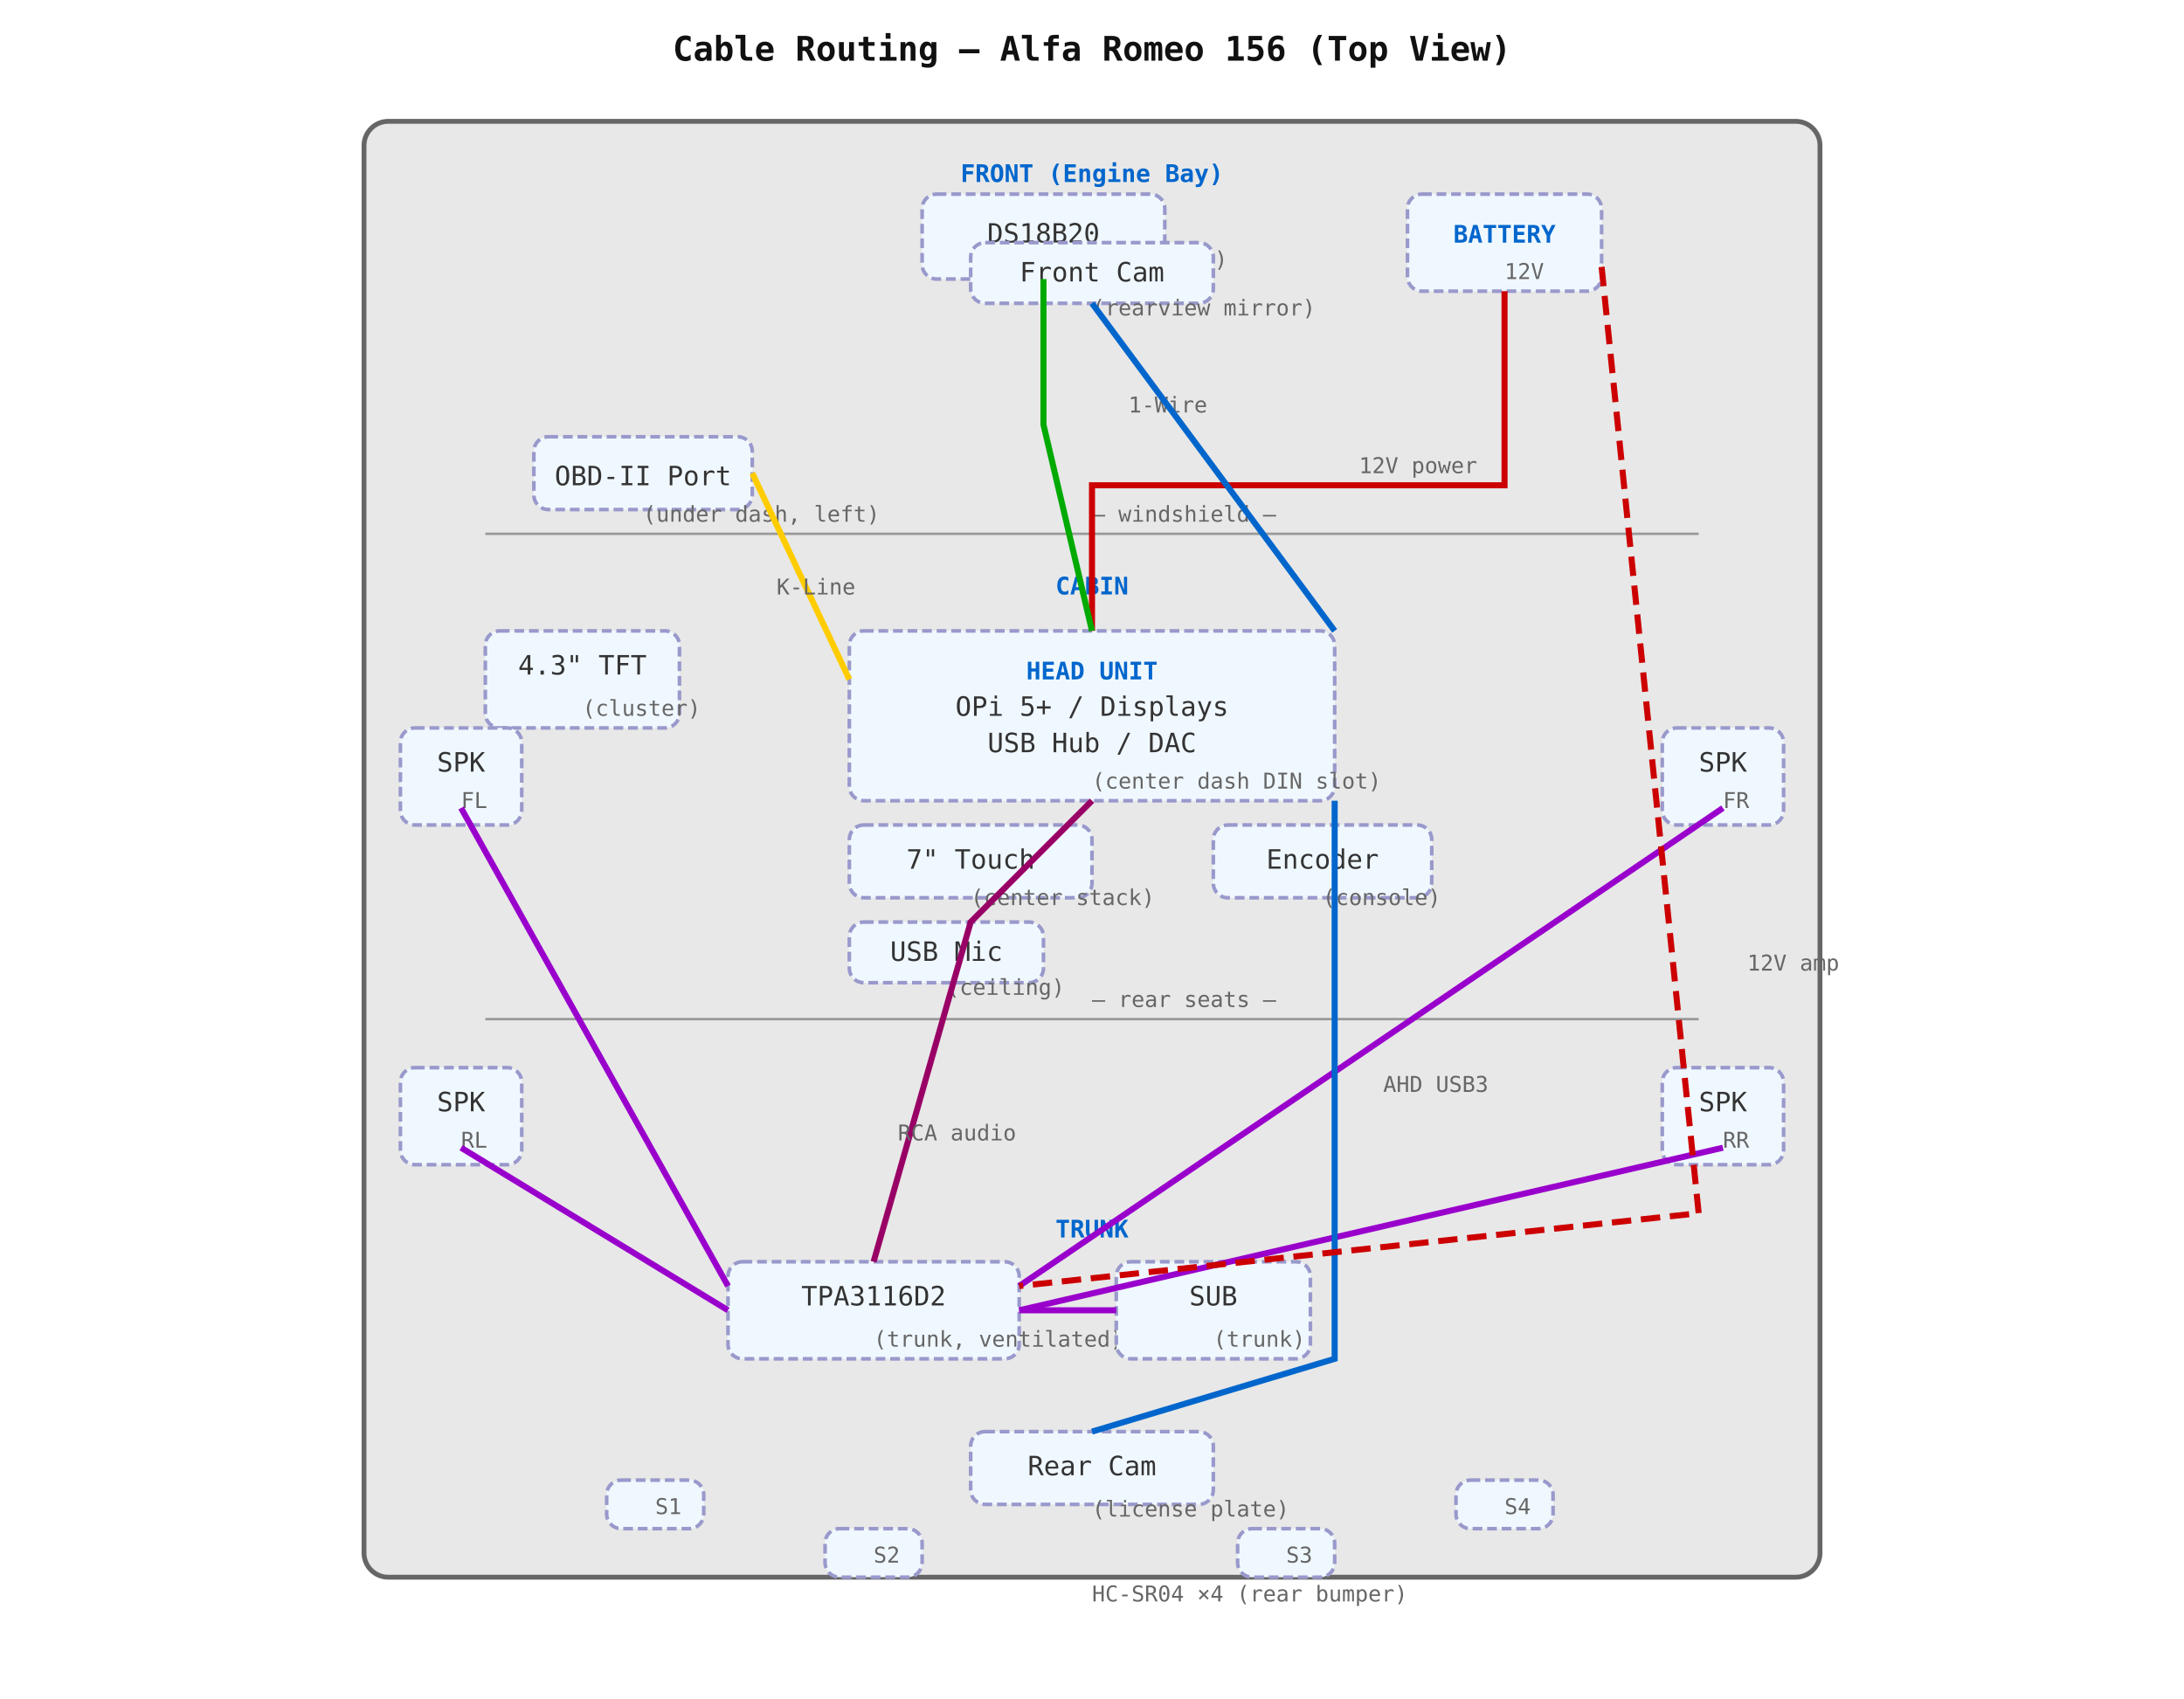
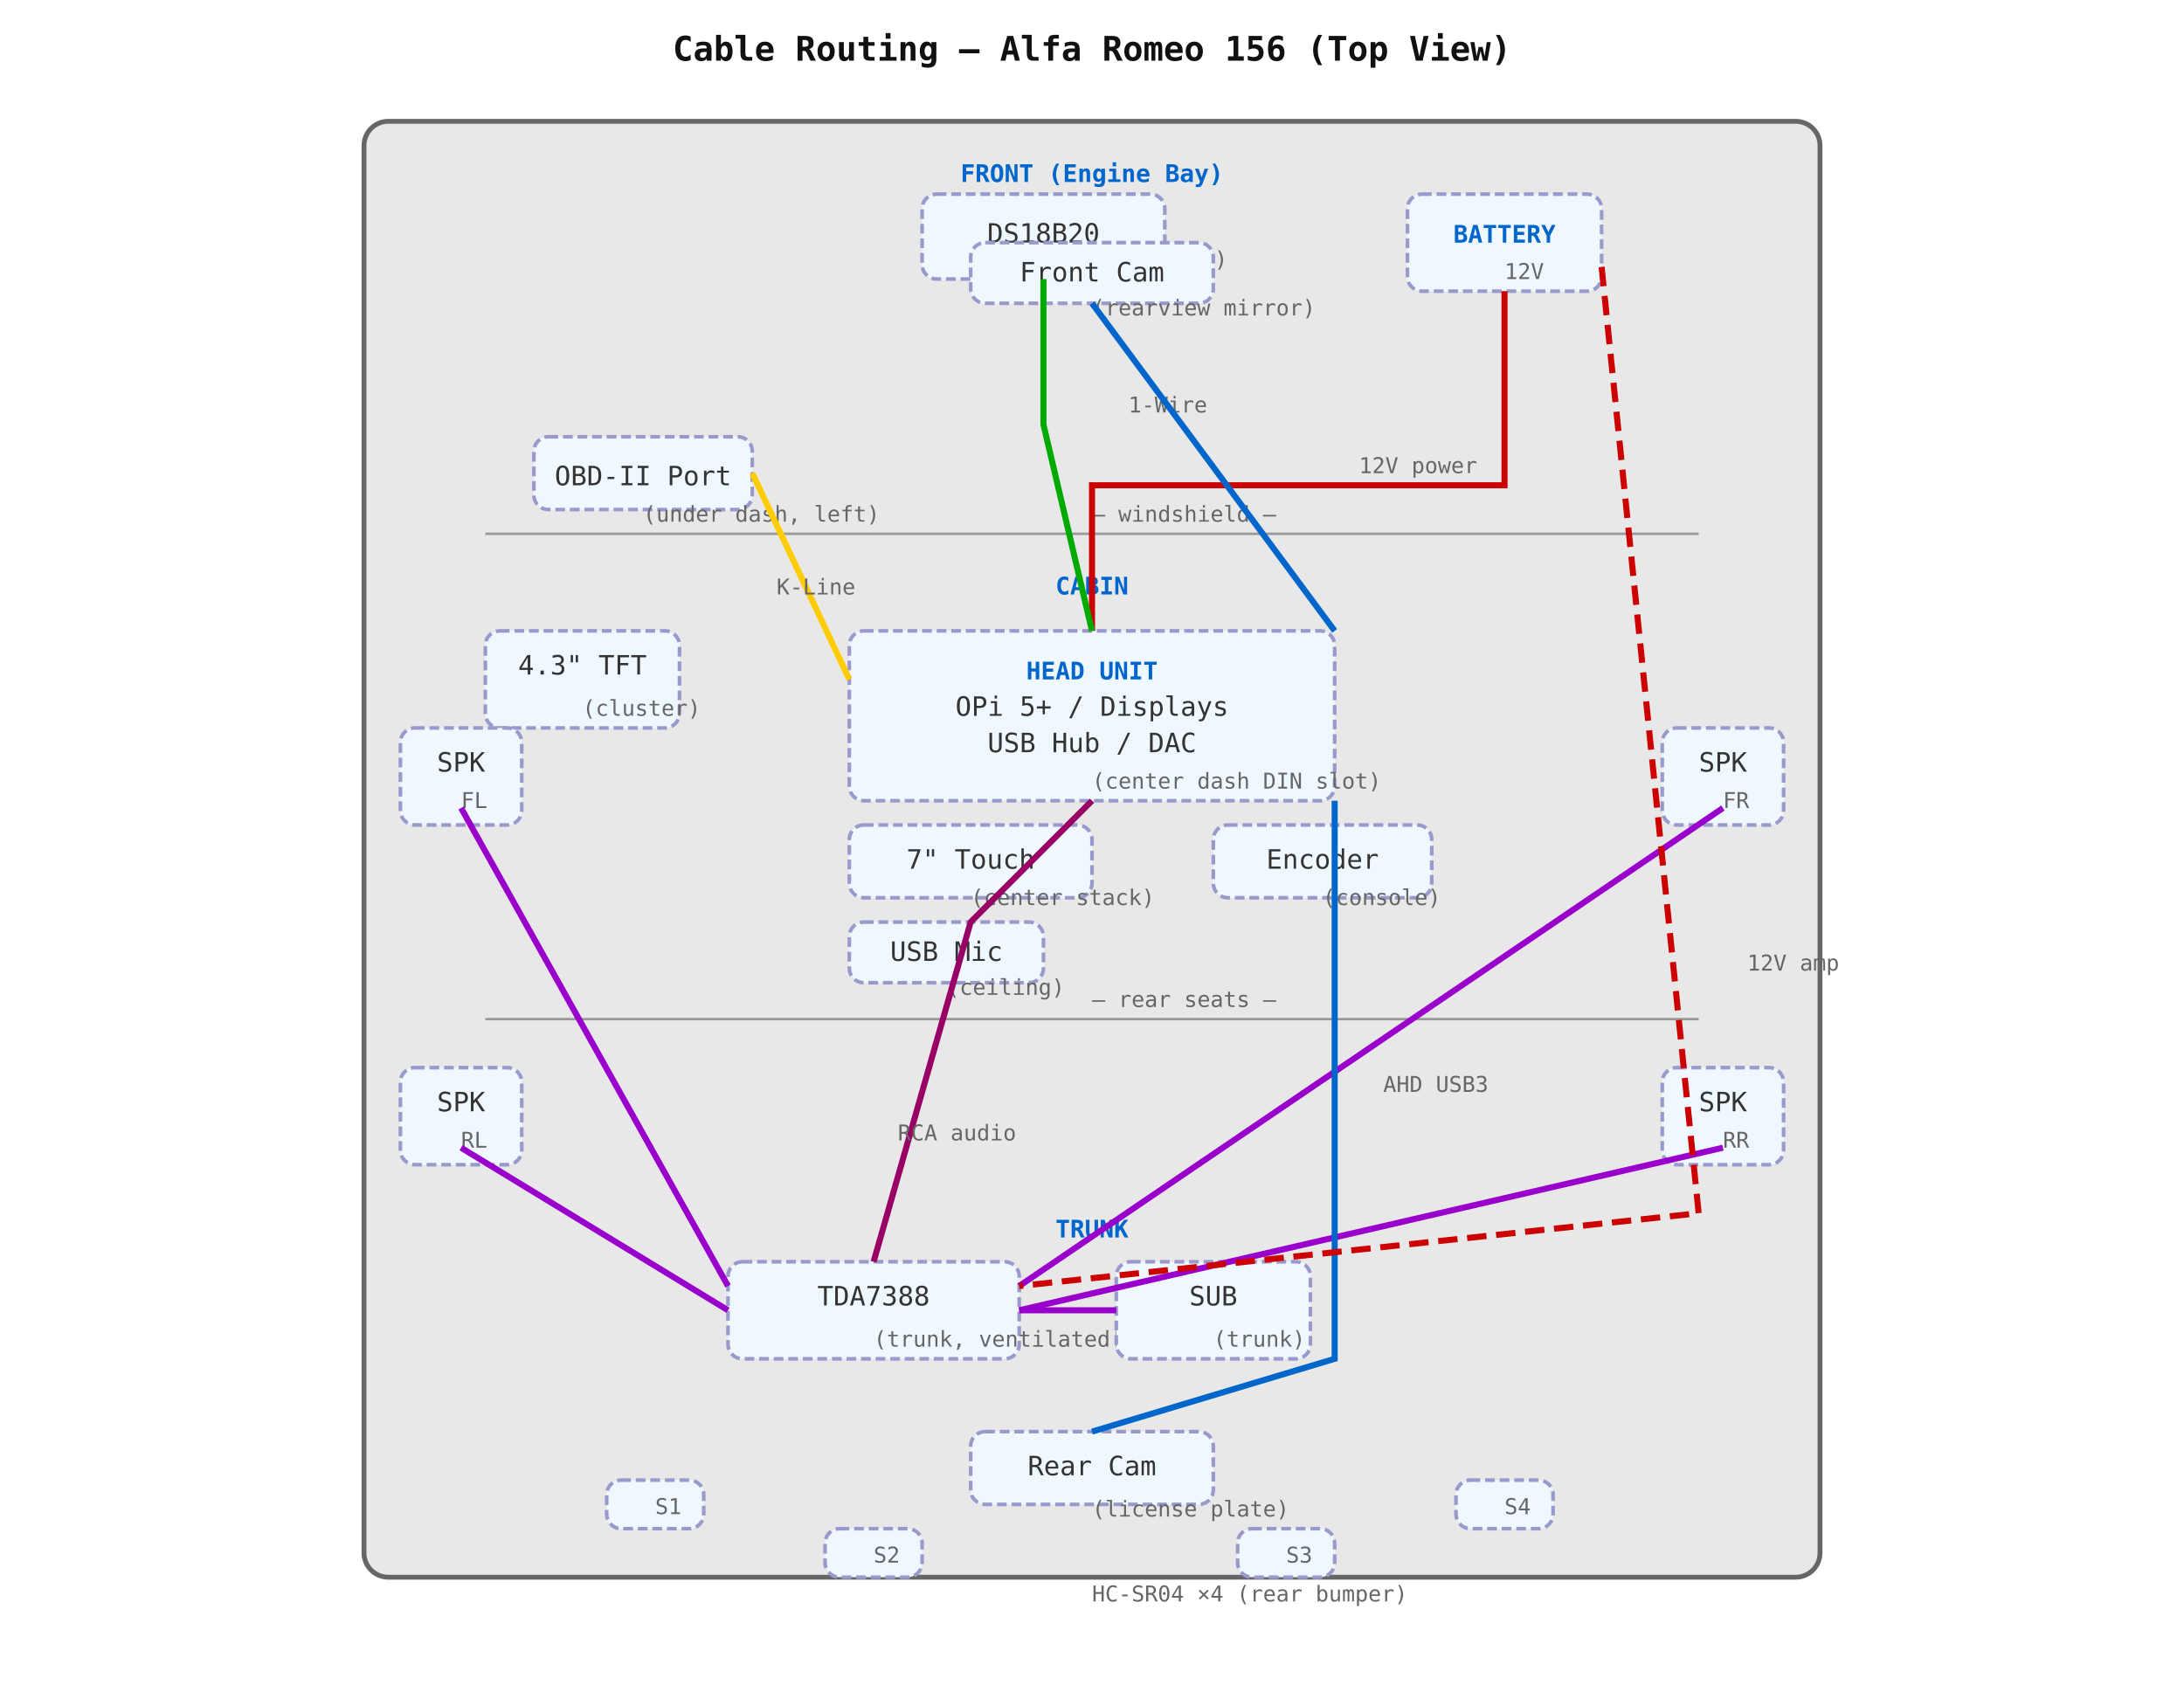
<svg xmlns="http://www.w3.org/2000/svg" viewBox="0 0 900 700" font-family="monospace" font-size="11">
  <style>
    .body { fill: #e8e8e8; stroke: #666; stroke-width: 2; rx: 10; }
    .zone { fill: #f0f8ff; stroke: #99c; stroke-width: 1.5; rx: 6; stroke-dasharray: 4 2; }
    .cable { stroke-width: 2.5; fill: none; }
    .label { font-size: 11px; fill: #333; text-anchor: middle; }
    .title { font-size: 14px; font-weight: bold; fill: #111; }
    .pin { font-size: 9px; fill: #666; }
    .comp { font-size: 10px; fill: #06c; text-anchor: middle; font-weight: bold; }
  </style>
  <text x="450" y="25" class="title" text-anchor="middle">Cable Routing — Alfa Romeo 156 (Top View)</text>
  <rect x="150" y="50" width="600" height="600" class="body" />
  <line x1="200" y1="220" x2="700" y2="220" stroke="#999" stroke-width="1" />
  <text x="450" y="215" class="pin">— windshield —</text>
  <line x1="200" y1="420" x2="700" y2="420" stroke="#999" stroke-width="1" />
  <text x="450" y="415" class="pin">— rear seats —</text>
  <text x="450" y="75" class="comp">FRONT (Engine Bay)</text>
  <rect x="220" y="180" width="90" height="30" class="zone" />
  <text x="265" y="200" class="label">OBD-II Port</text>
  <text x="265" y="215" class="pin">(under dash, left)</text>
  <rect x="580" y="80" width="80" height="40" class="zone" />
  <text x="620" y="100" class="comp">BATTERY</text>
  <text x="620" y="115" class="pin">12V</text>
  <rect x="380" y="80" width="100" height="35" class="zone" />
  <text x="430" y="100" class="label">DS18B20</text>
  <text x="430" y="110" class="pin">(under bumper)</text>
  <text x="450" y="245" class="comp">CABIN</text>
  <rect x="350" y="260" width="200" height="70" class="zone" fill="#ffe8d0" stroke="#c96" />
  <text x="450" y="280" class="comp">HEAD UNIT</text>
  <text x="450" y="295" class="label">OPi 5+ / Displays</text>
  <text x="450" y="310" class="label">USB Hub / DAC</text>
  <text x="450" y="325" class="pin">(center dash DIN slot)</text>
  <rect x="200" y="260" width="80" height="40" class="zone" fill="#e0ffe0" />
  <text x="240" y="278" class="label">4.3" TFT</text>
  <text x="240" y="295" class="pin">(cluster)</text>
  <rect x="350" y="340" width="100" height="30" class="zone" fill="#e0ffe0" />
  <text x="400" y="358" class="label">7" Touch</text>
  <text x="400" y="373" class="pin">(center stack)</text>
  <rect x="500" y="340" width="90" height="30" class="zone" />
  <text x="545" y="358" class="label">Encoder</text>
  <text x="545" y="373" class="pin">(console)</text>
  <rect x="350" y="380" width="80" height="25" class="zone" />
  <text x="390" y="396" class="label">USB Mic</text>
  <text x="390" y="410" class="pin">(ceiling)</text>
  <rect x="165" y="300" width="50" height="40" class="zone" fill="#f0e0ff" />
  <text x="190" y="318" class="label">SPK</text>
  <text x="190" y="333" class="pin">FL</text>
  <rect x="685" y="300" width="50" height="40" class="zone" fill="#f0e0ff" />
  <text x="710" y="318" class="label">SPK</text>
  <text x="710" y="333" class="pin">FR</text>
  <rect x="165" y="440" width="50" height="40" class="zone" fill="#f0e0ff" />
  <text x="190" y="458" class="label">SPK</text>
  <text x="190" y="473" class="pin">RL</text>
  <rect x="685" y="440" width="50" height="40" class="zone" fill="#f0e0ff" />
  <text x="710" y="458" class="label">SPK</text>
  <text x="710" y="473" class="pin">RR</text>
  <text x="450" y="510" class="comp">TRUNK</text>
  <rect x="300" y="520" width="120" height="40" class="zone" fill="#ffe0e0" />
-   <text x="360" y="538" class="label">TPA3116D2</text>
-   <text x="360" y="555" class="pin">(trunk, ventilated)</text>
+   <text x="360" y="538" class="label">TDA7388</text>
+   <text x="360" y="555" class="pin">(trunk, ventilated!)</text>
  <rect x="460" y="520" width="80" height="40" class="zone" fill="#f0e0ff" />
  <text x="500" y="538" class="label">SUB</text>
  <text x="500" y="555" class="pin">(trunk)</text>
  <rect x="400" y="590" width="100" height="30" class="zone" />
  <text x="450" y="608" class="label">Rear Cam</text>
  <text x="450" y="625" class="pin">(license plate)</text>
  <rect x="250" y="610" width="40" height="20" class="zone" fill="#e0e0ff" />
  <text x="270" y="624" class="pin">S1</text>
  <rect x="340" y="630" width="40" height="20" class="zone" fill="#e0e0ff" />
  <text x="360" y="644" class="pin">S2</text>
  <rect x="510" y="630" width="40" height="20" class="zone" fill="#e0e0ff" />
  <text x="530" y="644" class="pin">S3</text>
  <rect x="600" y="610" width="40" height="20" class="zone" fill="#e0e0ff" />
  <text x="620" y="624" class="pin">S4</text>
  <text x="450" y="660" class="pin">HC-SR04 ×4 (rear bumper)</text>
  <rect x="400" y="100" width="100" height="25" class="zone" />
  <text x="450" y="116" class="label">Front Cam</text>
  <text x="450" y="130" class="pin">(rearview mirror)</text>
  <path d="M 620 120 L 620 200 L 450 200 L 450 260" class="cable" stroke="#c00" />
  <text x="560" y="195" class="pin" fill="#c00">12V power</text>
  <path d="M 310 195 L 350 280" class="cable" stroke="#fc0" />
  <text x="320" y="245" class="pin" fill="#a80">K-Line</text>
  <path d="M 430 115 L 430 175 L 450 260" class="cable" stroke="#0a0" />
  <text x="465" y="170" class="pin" fill="#0a0">1-Wire</text>
  <path d="M 450 330 L 400 380 L 360 520" class="cable" stroke="#906" />
  <text x="370" y="470" class="pin" fill="#906">RCA audio</text>
  <path d="M 300 540 L 190 473" class="cable" stroke="#90c" />
  <path d="M 420 540 L 710 473" class="cable" stroke="#90c" />
  <path d="M 300 530 L 190 333" class="cable" stroke="#90c" />
  <path d="M 420 530 L 710 333" class="cable" stroke="#90c" />
  <path d="M 420 540 L 460 540" class="cable" stroke="#90c" />
  <path d="M 450 125 L 550 260" class="cable" stroke="#06c" />
  <path d="M 450 590 L 550 560 L 550 330" class="cable" stroke="#06c" />
  <text x="570" y="450" class="pin" fill="#06c">AHD USB3</text>
  <path d="M 660 110 L 700 500 L 420 530" class="cable" stroke="#c00" stroke-dasharray="8 4" />
  <text x="720" y="400" class="pin" fill="#c00">12V amp</text>
</svg>
